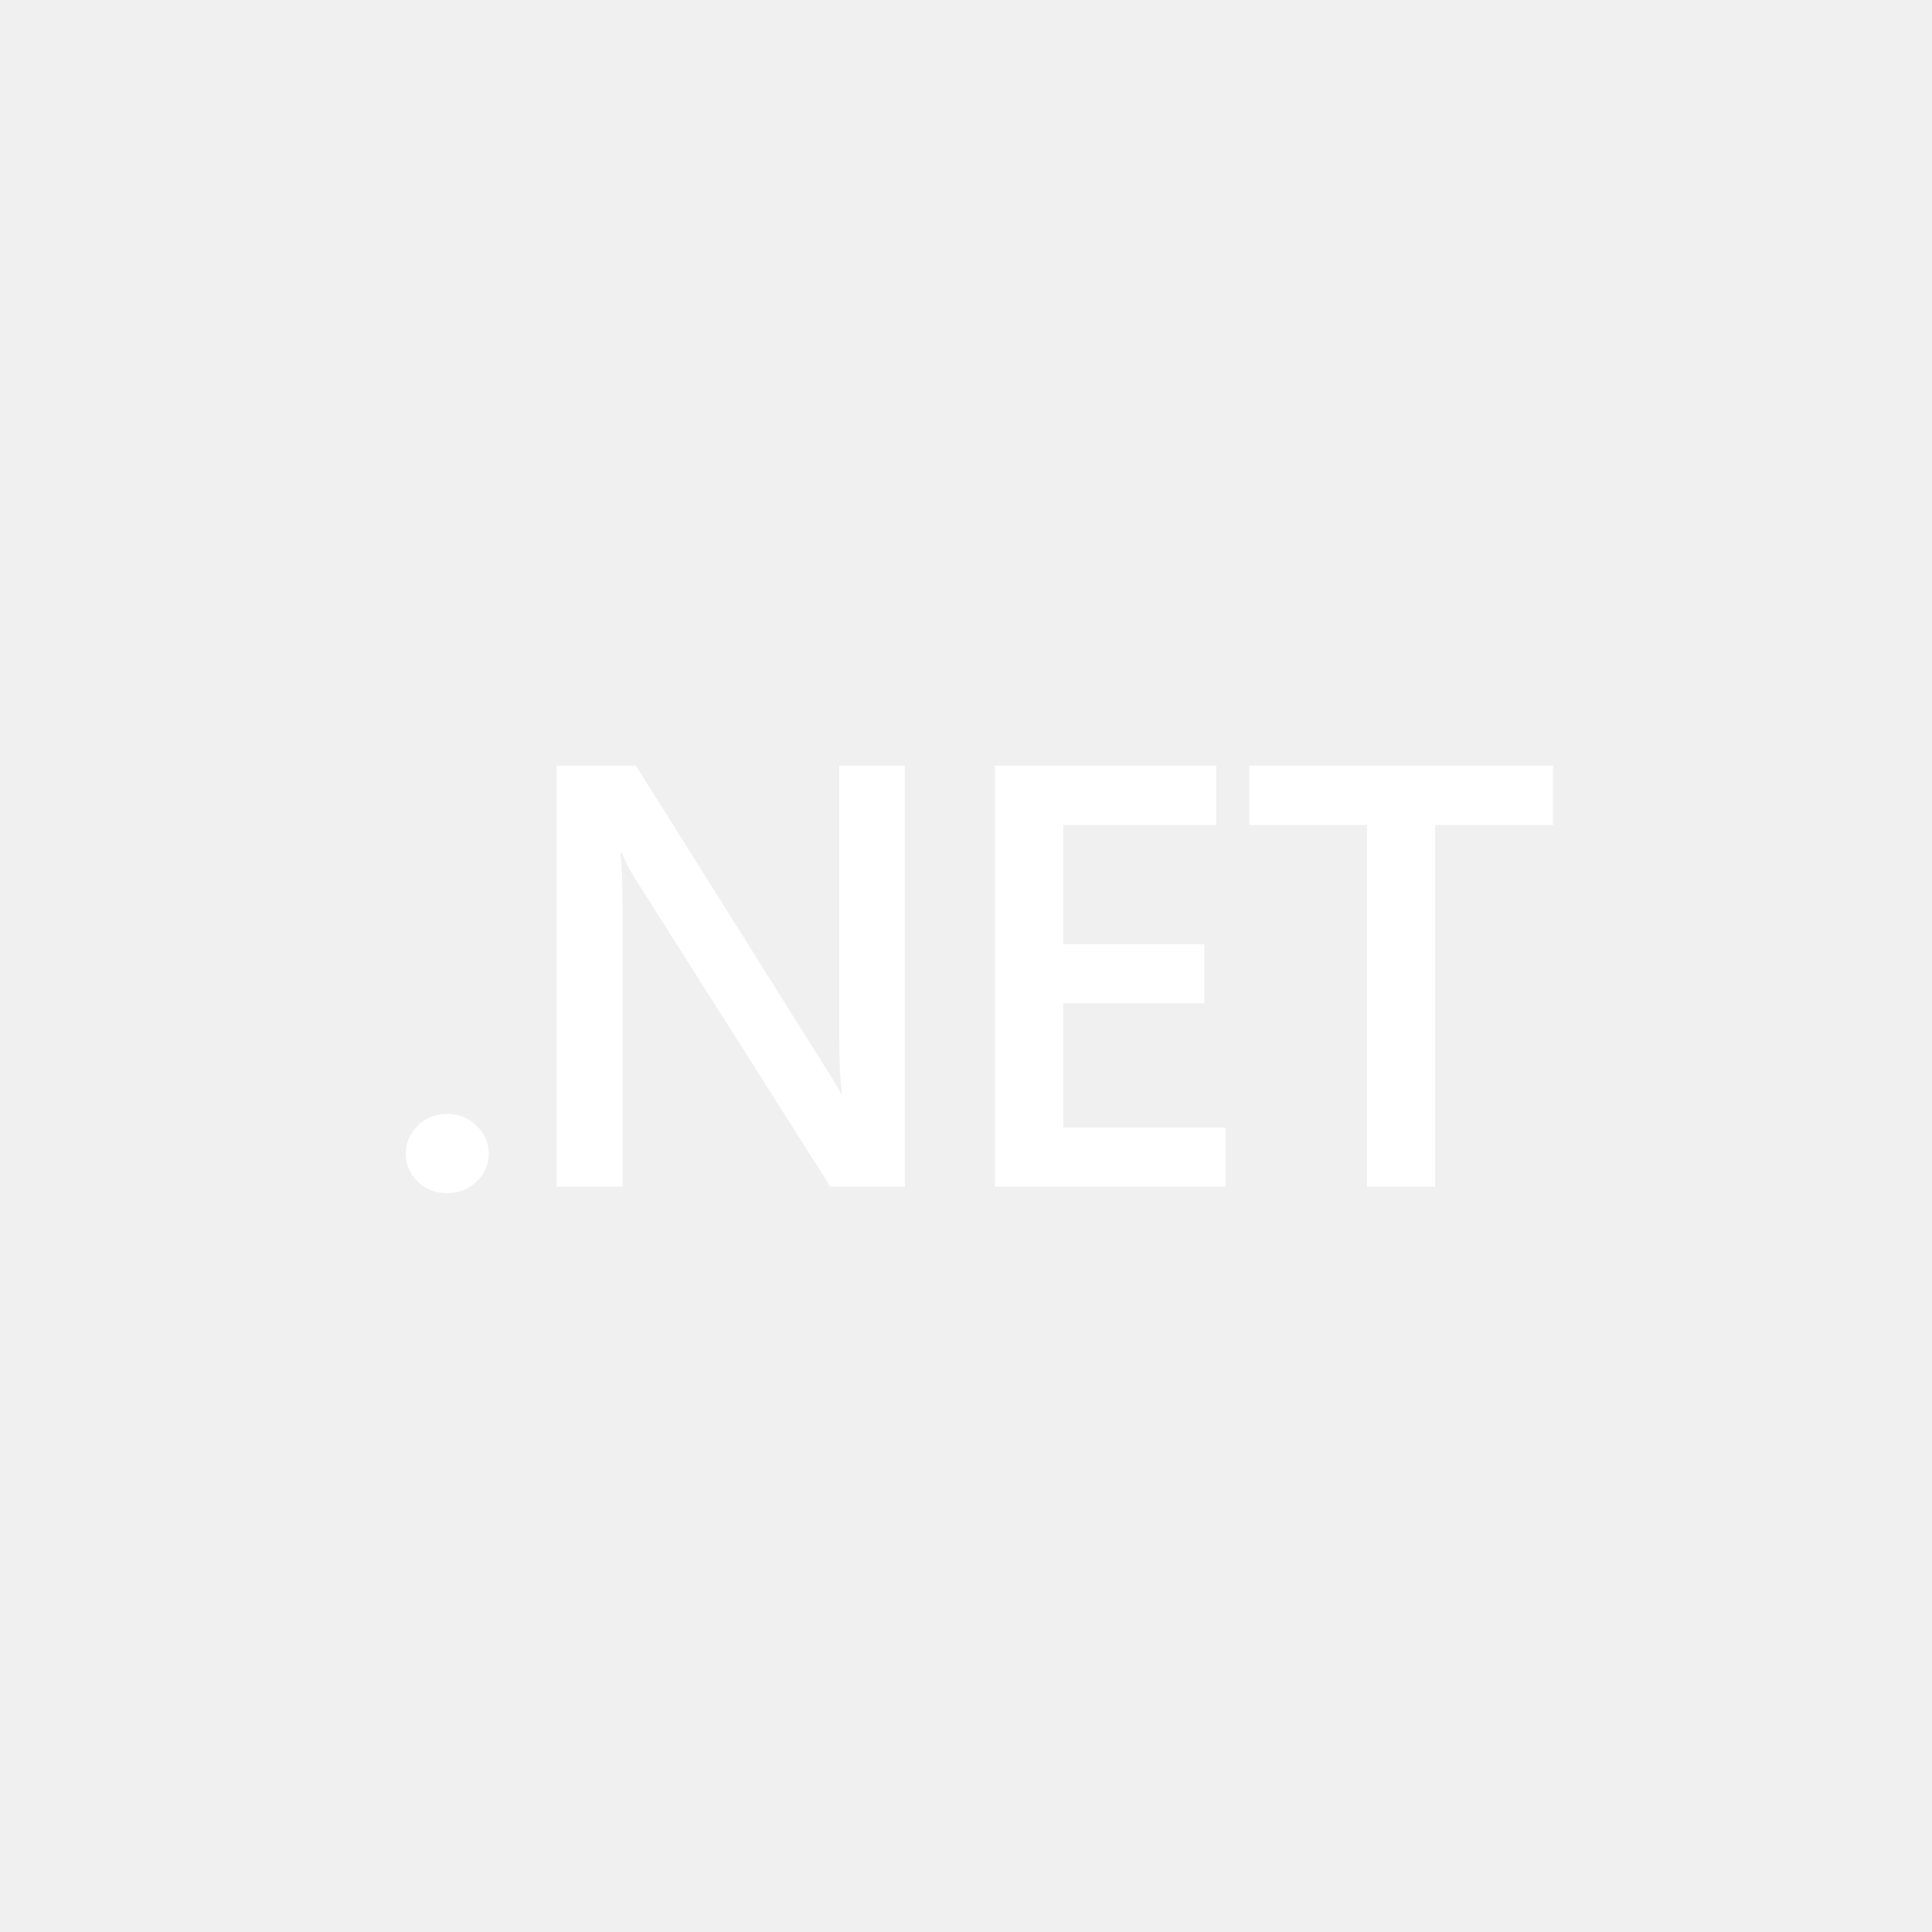
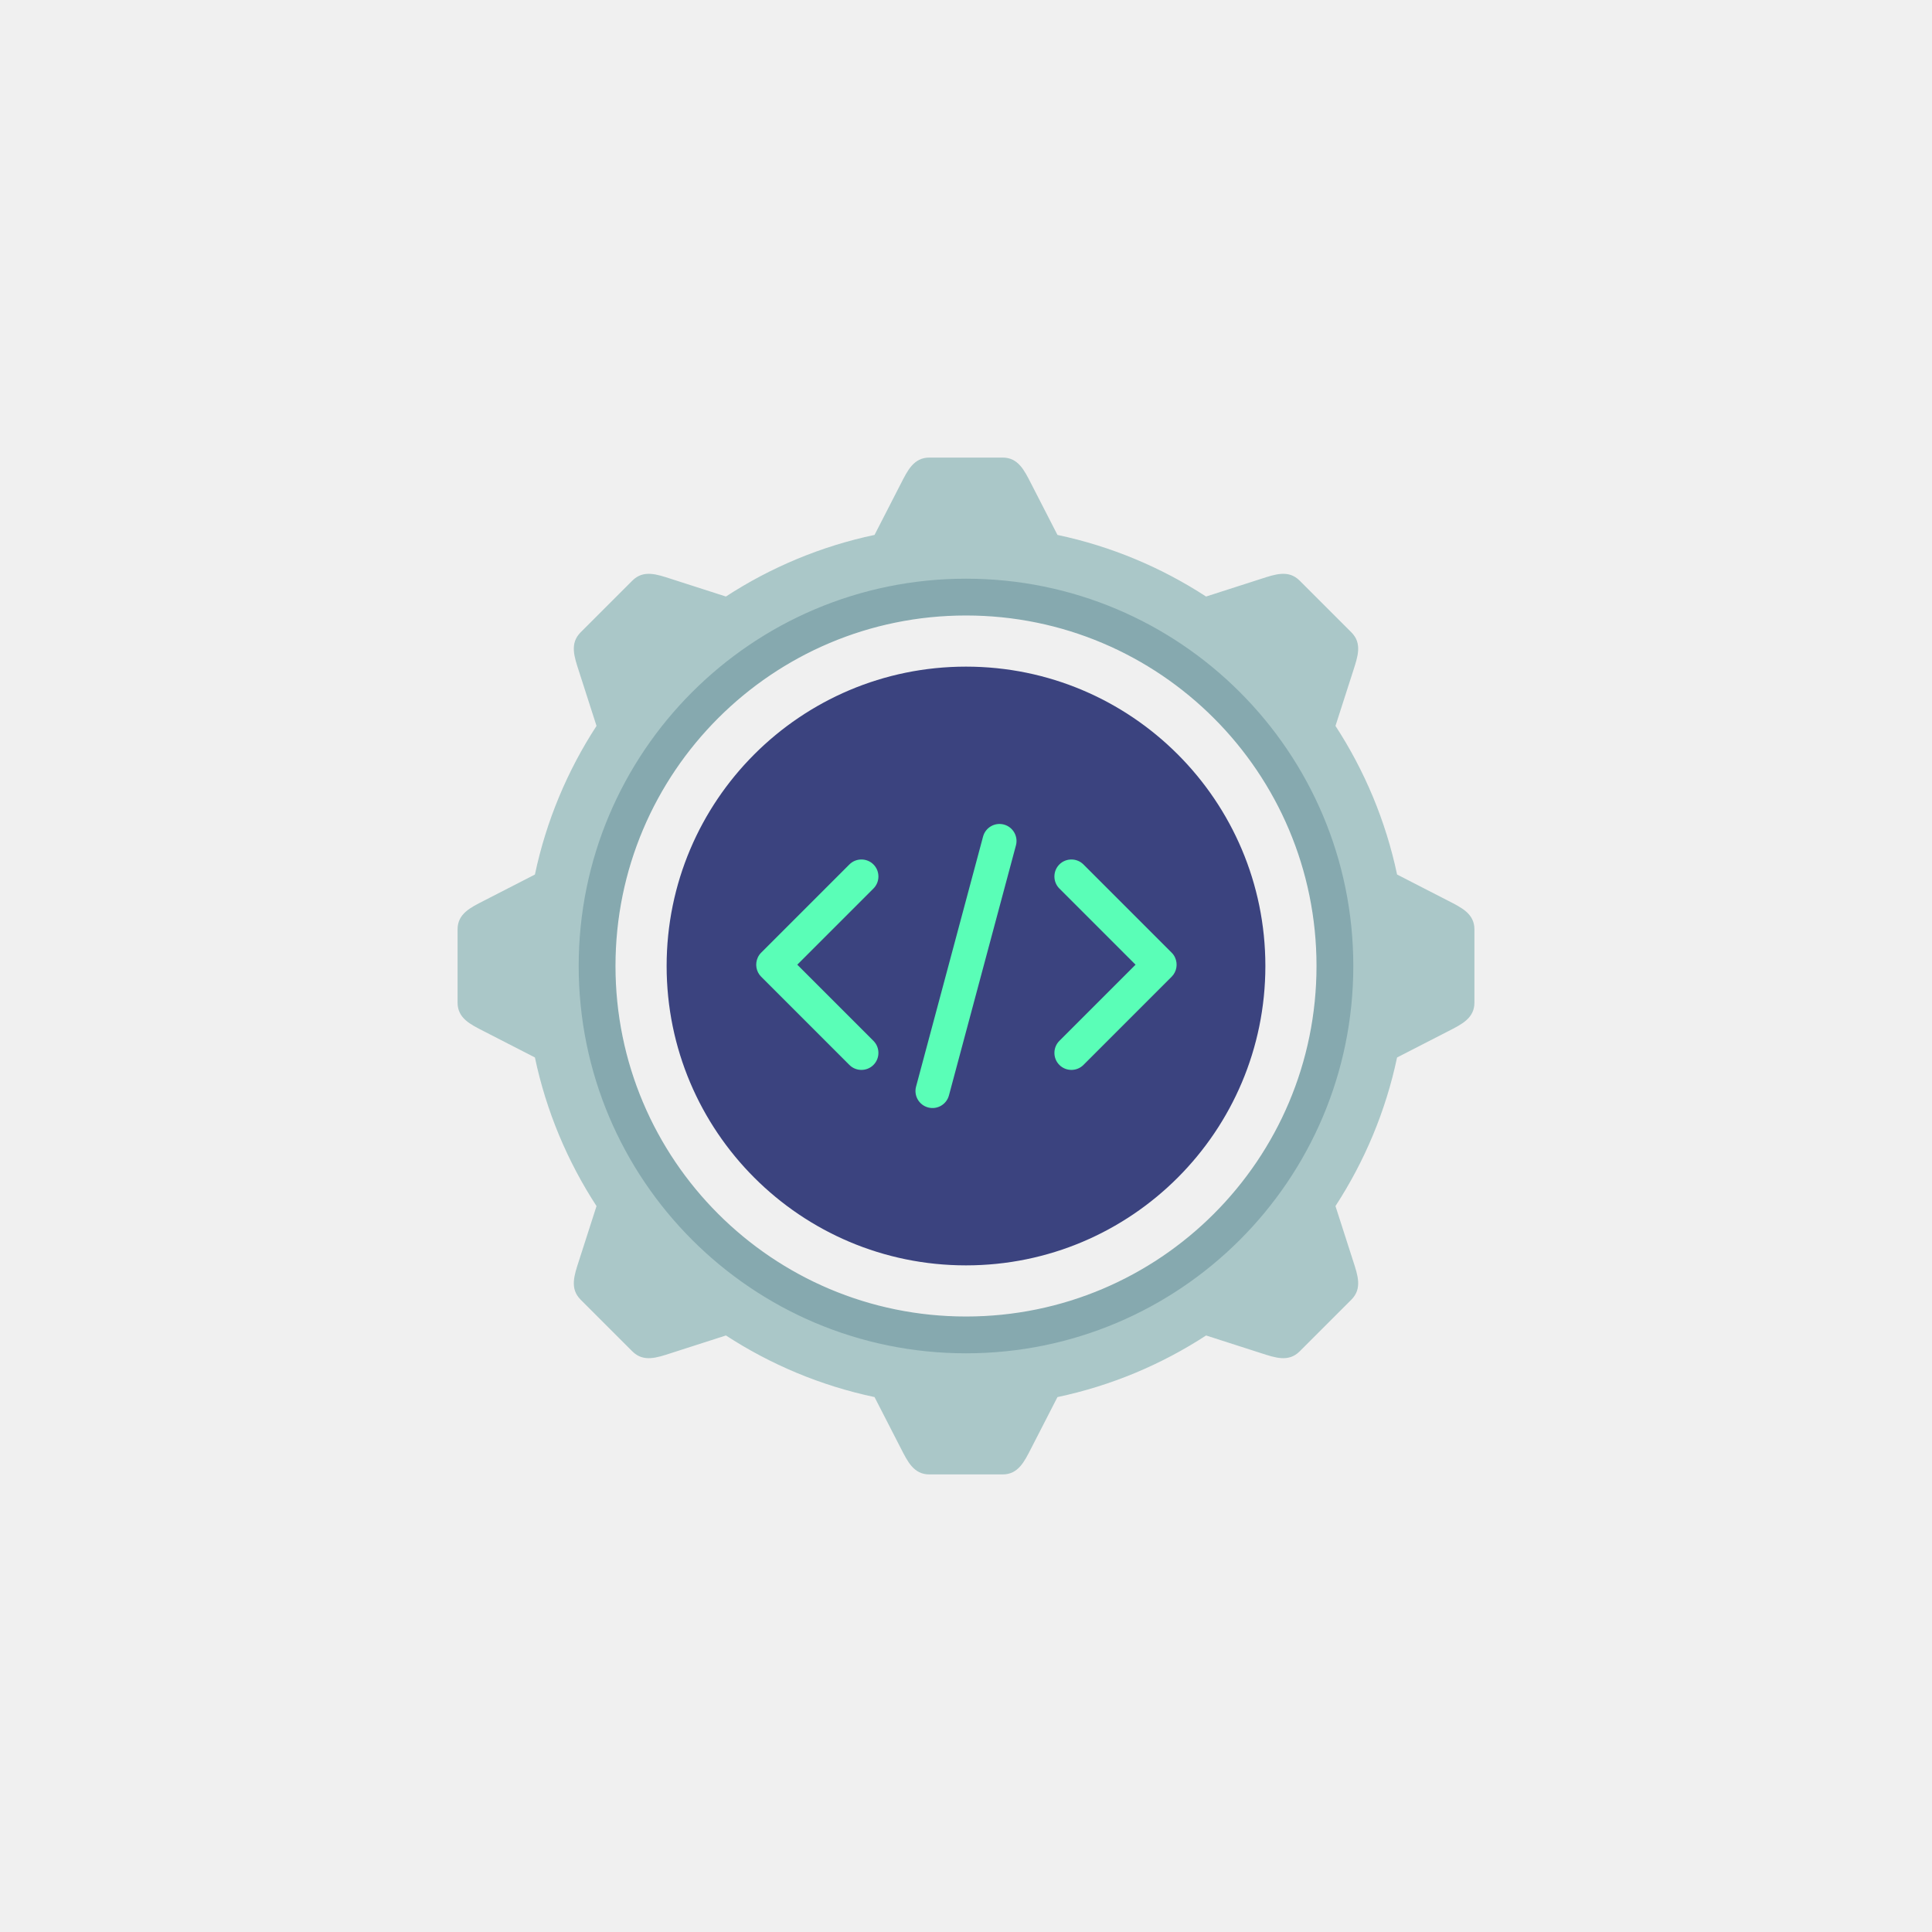
- <svg xmlns="http://www.w3.org/2000/svg" width="456" height="456" viewBox="0 0 456 456" version="1.1" xml:space="preserve" style="fill-rule:evenodd;clip-rule:evenodd;stroke-linejoin:round;stroke-miterlimit:2;">
-   <path d="m 105.5,281.609 c -2.703,0 -5.001,-0.9 -6.893,-2.702 -1.892,-1.848 -2.838,-4.042 -2.838,-6.582 0,-2.587 0.946,-4.804 2.838,-6.652 1.892,-1.848 4.19,-2.772 6.893,-2.772 2.748,0 5.068,0.924 6.96,2.772 1.937,1.848 2.906,4.064 2.906,6.652 0,2.54 -0.968,4.734 -2.906,6.582 -1.892,1.802 -4.212,2.702 -6.96,2.702 z" style="fill:#ffffff;fill-rule:nonzero;stroke-width:0.838" />
-   <path d="M 213.561,280.084 H 195.99 L 149.7,207.054 c -1.171,-1.848 -2.14,-3.765 -2.906,-5.751 h -0.406 c 0.361,2.125 0.541,6.675 0.541,13.65 v 65.132 h -15.543 v -99.36 h 18.719 l 44.737,71.298 c 1.892,2.957 3.109,4.989 3.649,6.098 h 0.27 c -0.45,-2.632 -0.676,-7.09 -0.676,-13.373 v -64.023 h 15.476 z" style="fill:#ffffff;fill-rule:nonzero;stroke-width:0.838" />
-   <path d="m 289.251,280.084 h -54.401 v -99.36 h 52.238 v 13.997 h -36.154 v 28.131 h 33.316 v 13.927 h -33.316 v 29.378 h 38.316 z" style="fill:#ffffff;fill-rule:nonzero;stroke-width:0.838" />
-   <path d="M 366.565,194.721 H 338.722 v 85.363 h -16.084 v -85.363 h -27.775 v -13.997 h 71.701 z" style="fill:#ffffff;fill-rule:nonzero;stroke-width:0.838" />
+ <svg xmlns="http://www.w3.org/2000/svg" xml:space="preserve" width="120.65mm" height="120.65mm" version="1.1" style="shape-rendering:geometricPrecision; text-rendering:geometricPrecision; image-rendering:optimizeQuality; fill-rule:evenodd; clip-rule:evenodd" viewBox="0 0 12050.76 12050.76">
+   <defs>
+     <style type="text/css">
+    
+     .str0 {stroke:#86A9AF;stroke-width:7.61;stroke-miterlimit:22.926}
+     .fil0 {fill:none;fill-rule:nonzero}
+     .fil2 {fill:#3B437F}
+     .fil4 {fill:#5AFEB7}
+     .fil3 {fill:#86A9AF}
+     .fil1 {fill:#AAC7C8}
+    
+   </style>
+   </defs>
+   <g id="Capa_x0020_1">
+     <rect class="fil0" width="12050.76" height="12050.76" />
+     <g id="_2397730833376">
+       <path class="fil1" d="M3621.17 3944.76l323.59 -323.59c69.05,-69.04 153.86,-38.43 240.44,-10.58l342.66 110.21c278.27,-181.2 591.35,-313.39 927.04,-384.31l164.17 -319.84c41.53,-80.91 79.87,-162.53 177.5,-162.53l457.62 0c97.63,0 135.97,81.62 177.5,162.53l164.22 319.94c335.65,70.88 648.67,203.09 926.88,384.25l342.77 -110.25c86.58,-27.86 171.39,-58.46 240.44,10.58l323.59 323.59c69.04,69.05 38.43,153.86 10.58,240.44l-110.21 342.66c181.22,278.25 313.41,591.35 384.33,927.05l319.82 164.16c80.91,41.53 162.53,79.87 162.53,177.5l0 457.62c0,97.63 -81.62,135.97 -162.53,177.5l-319.94 164.22c-70.88,335.65 -203.09,648.67 -384.25,926.88l110.25 342.77c27.86,86.58 58.46,171.39 -10.58,240.44l-323.59 323.59c-69.05,69.04 -153.86,38.43 -240.44,10.58l-342.66 -110.21c-278.25,181.22 -591.35,313.41 -927.05,384.33l-164.16 319.82c-41.53,80.91 -79.87,162.53 -177.5,162.53l-457.62 0c-97.63,0 -135.97,-81.62 -177.5,-162.53l-164.22 -319.94c-335.65,-70.88 -648.67,-203.09 -926.88,-384.25l-342.77 110.25c-86.58,27.86 -171.39,58.46 -240.44,-10.58l-323.59 -323.59c-69.04,-69.05 -38.43,-153.86 -10.58,-240.44l110.21 -342.66c-181.22,-278.25 -313.41,-591.35 -384.33,-927.05l-319.82 -164.16c-80.91,-41.53 -162.53,-79.87 -162.53,-177.5l0 -457.62c0,-97.63 81.62,-135.97 162.53,-177.5l319.83 -164.16c70.92,-335.7 203.1,-648.8 384.32,-927.05l-110.21 -342.66c-27.86,-86.58 -58.46,-171.39 10.58,-240.44zm2404.21 -331.39c1332.11,0 2412.01,1079.9 2412.01,2412.01 0,1332.11 -1079.9,2412.01 -2412.01,2412.01 -1332.11,0 -2412.01,-1079.9 -2412.01,-2412.01 0,-1332.11 1079.9,-2412.01 2412.01,-2412.01z" />
+       <circle class="fil2" cx="6025.38" cy="6025.38" r="1867.31" />
+       <path class="fil3 str0" d="M6025.38 3613.37c1332.11,0 2412.01,1079.9 2412.01,2412.01 0,1332.11 -1079.9,2412.01 -2412.01,2412.01 -1332.11,0 -2412.01,-1079.9 -2412.01,-2412.01 0,-1332.11 1079.9,-2412.01 2412.01,-2412.01zm0 221.91c1209.55,0 2190.1,980.55 2190.1,2190.1 0,1209.55 -980.55,2190.1 -2190.1,2190.1 -1209.55,0 -2190.1,-980.55 -2190.1,-2190.1 0,-1209.55 980.55,-2190.1 2190.1,-2190.1z" />
+       <g>
+         <rect class="fil4" transform="matrix(-0.704083 -0.188658 -0.188658 0.704083 6364.34 5170.56)" width="291.28" height="2506.23" rx="145.64" ry="145.64" />
+         <path class="fil4" d="M7308.09 5942.14l0.01 0.01 1.9 1.94 0.01 0.01 1.83 1.99 0.01 0.01 1.78 2.01 0.01 0.02 1.71 2.05 0.02 0.02 1.64 2.08 0.02 0.02 1.59 2.11 0.01 0.01 1.53 2.16 0.02 0.01 1.46 2.17 0.02 0.02 1.41 2.21 0.02 0.01 1.35 2.24 0.01 0.01 1.28 2.26 0.02 0.02 1.22 2.28 0.02 0.01 1.16 2.31 0.02 0.02 1.11 2.33c18.15,39.27 11.1,87.57 -21.15,119.83l-550.21 550.2c-41.28,41.28 -108.84,41.28 -150.12,0l0 -0.01c-41.29,-41.28 -41.29,-108.84 0,-150.12l475.13 -475.13 -475.15 -475.15c-41.28,-41.28 -41.28,-108.84 0,-150.12l0.01 -0.01c41.28,-41.28 108.84,-41.28 150.12,0l550.21 550.21z" />
+         <path class="fil4" d="M4747.85 5942.14l-0.01 0.01 -1.9 1.94 -0.01 0.01 -1.83 1.99 -0.01 0.01 -1.78 2.01 -0.01 0.02 -1.71 2.05 -0.02 0.02 -1.64 2.08 -0.02 0.02 -1.59 2.11 -0.01 0.01 -1.53 2.16 -0.02 0.01 -1.46 2.17 -0.02 0.02 -1.41 2.21 -0.02 0.01 -1.35 2.24 -0.01 0.01 -1.28 2.26 -0.02 0.02 -1.22 2.28 -0.02 0.01 -1.16 2.31 -0.02 0.02 -1.11 2.33c-18.15,39.27 -11.1,87.57 21.15,119.83l550.21 550.2c41.28,41.28 108.84,41.28 150.12,0l0 -0.01c41.29,-41.28 41.29,-108.84 0,-150.12l-475.13 -475.13 475.15 -475.15c41.28,-41.28 41.28,-108.84 0,-150.12l-0.01 -0.01c-41.28,-41.28 -108.84,-41.28 -150.12,0l-550.21 550.21z" />
+       </g>
+     </g>
+   </g>
</svg>
